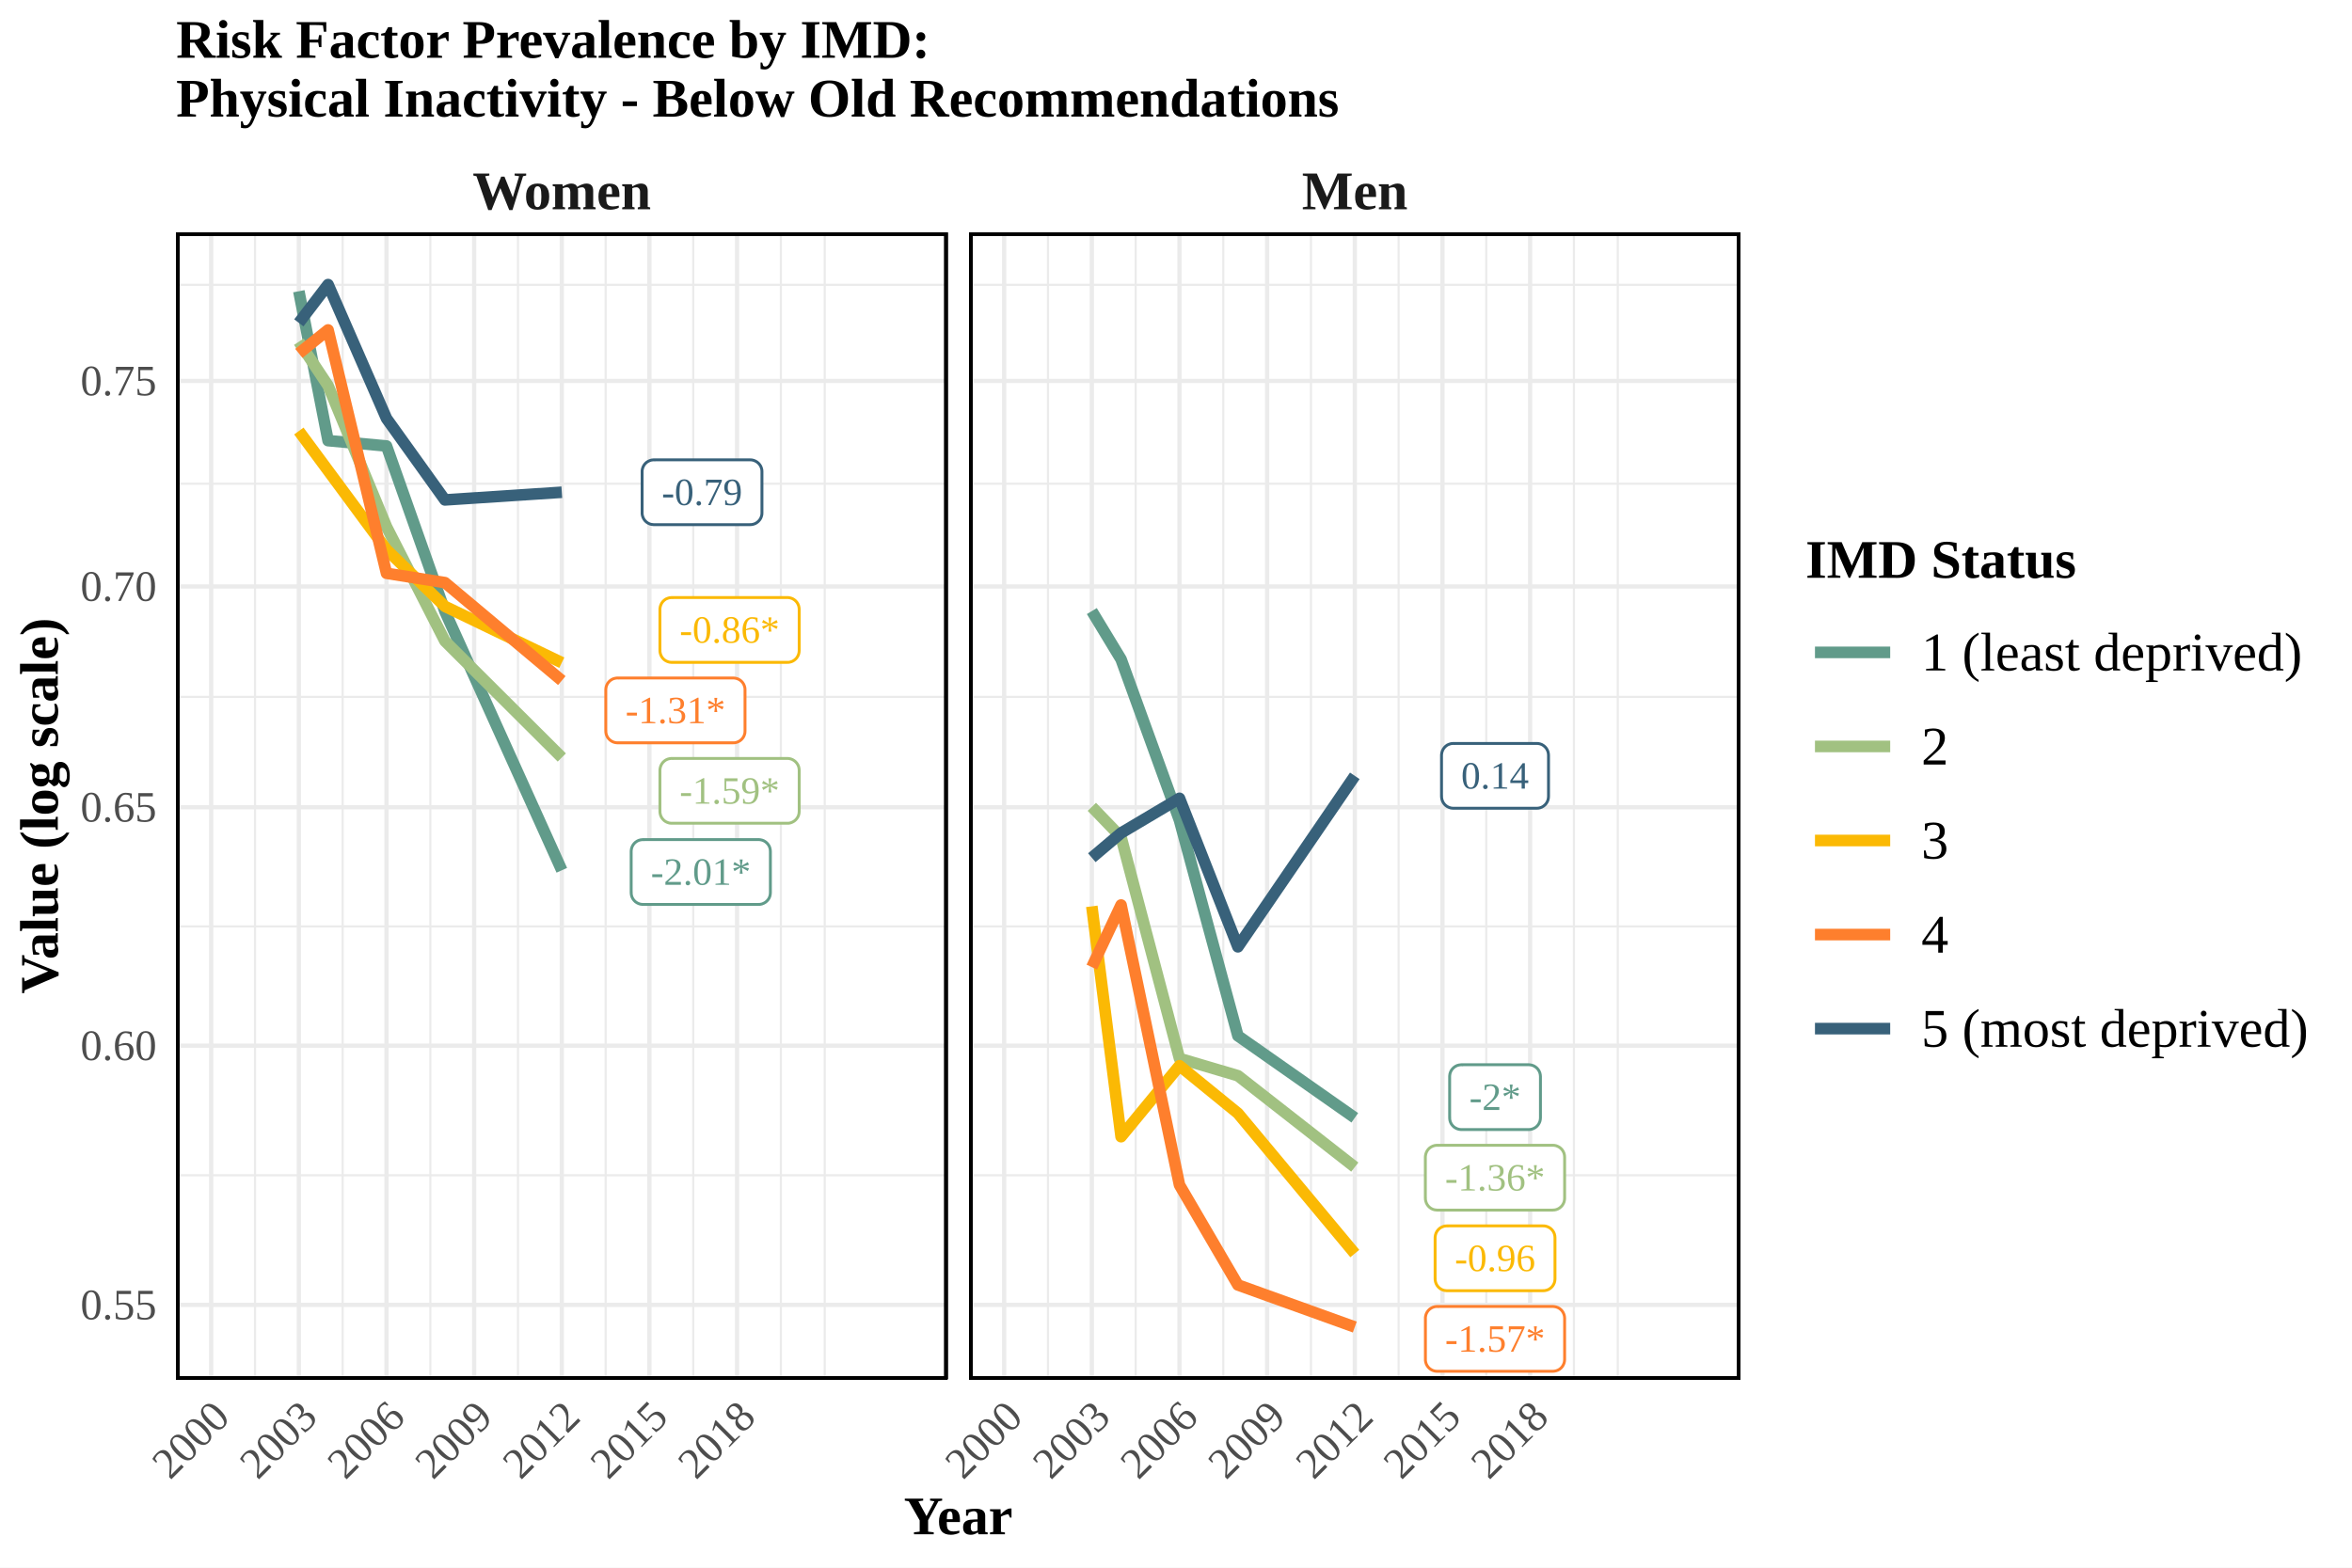
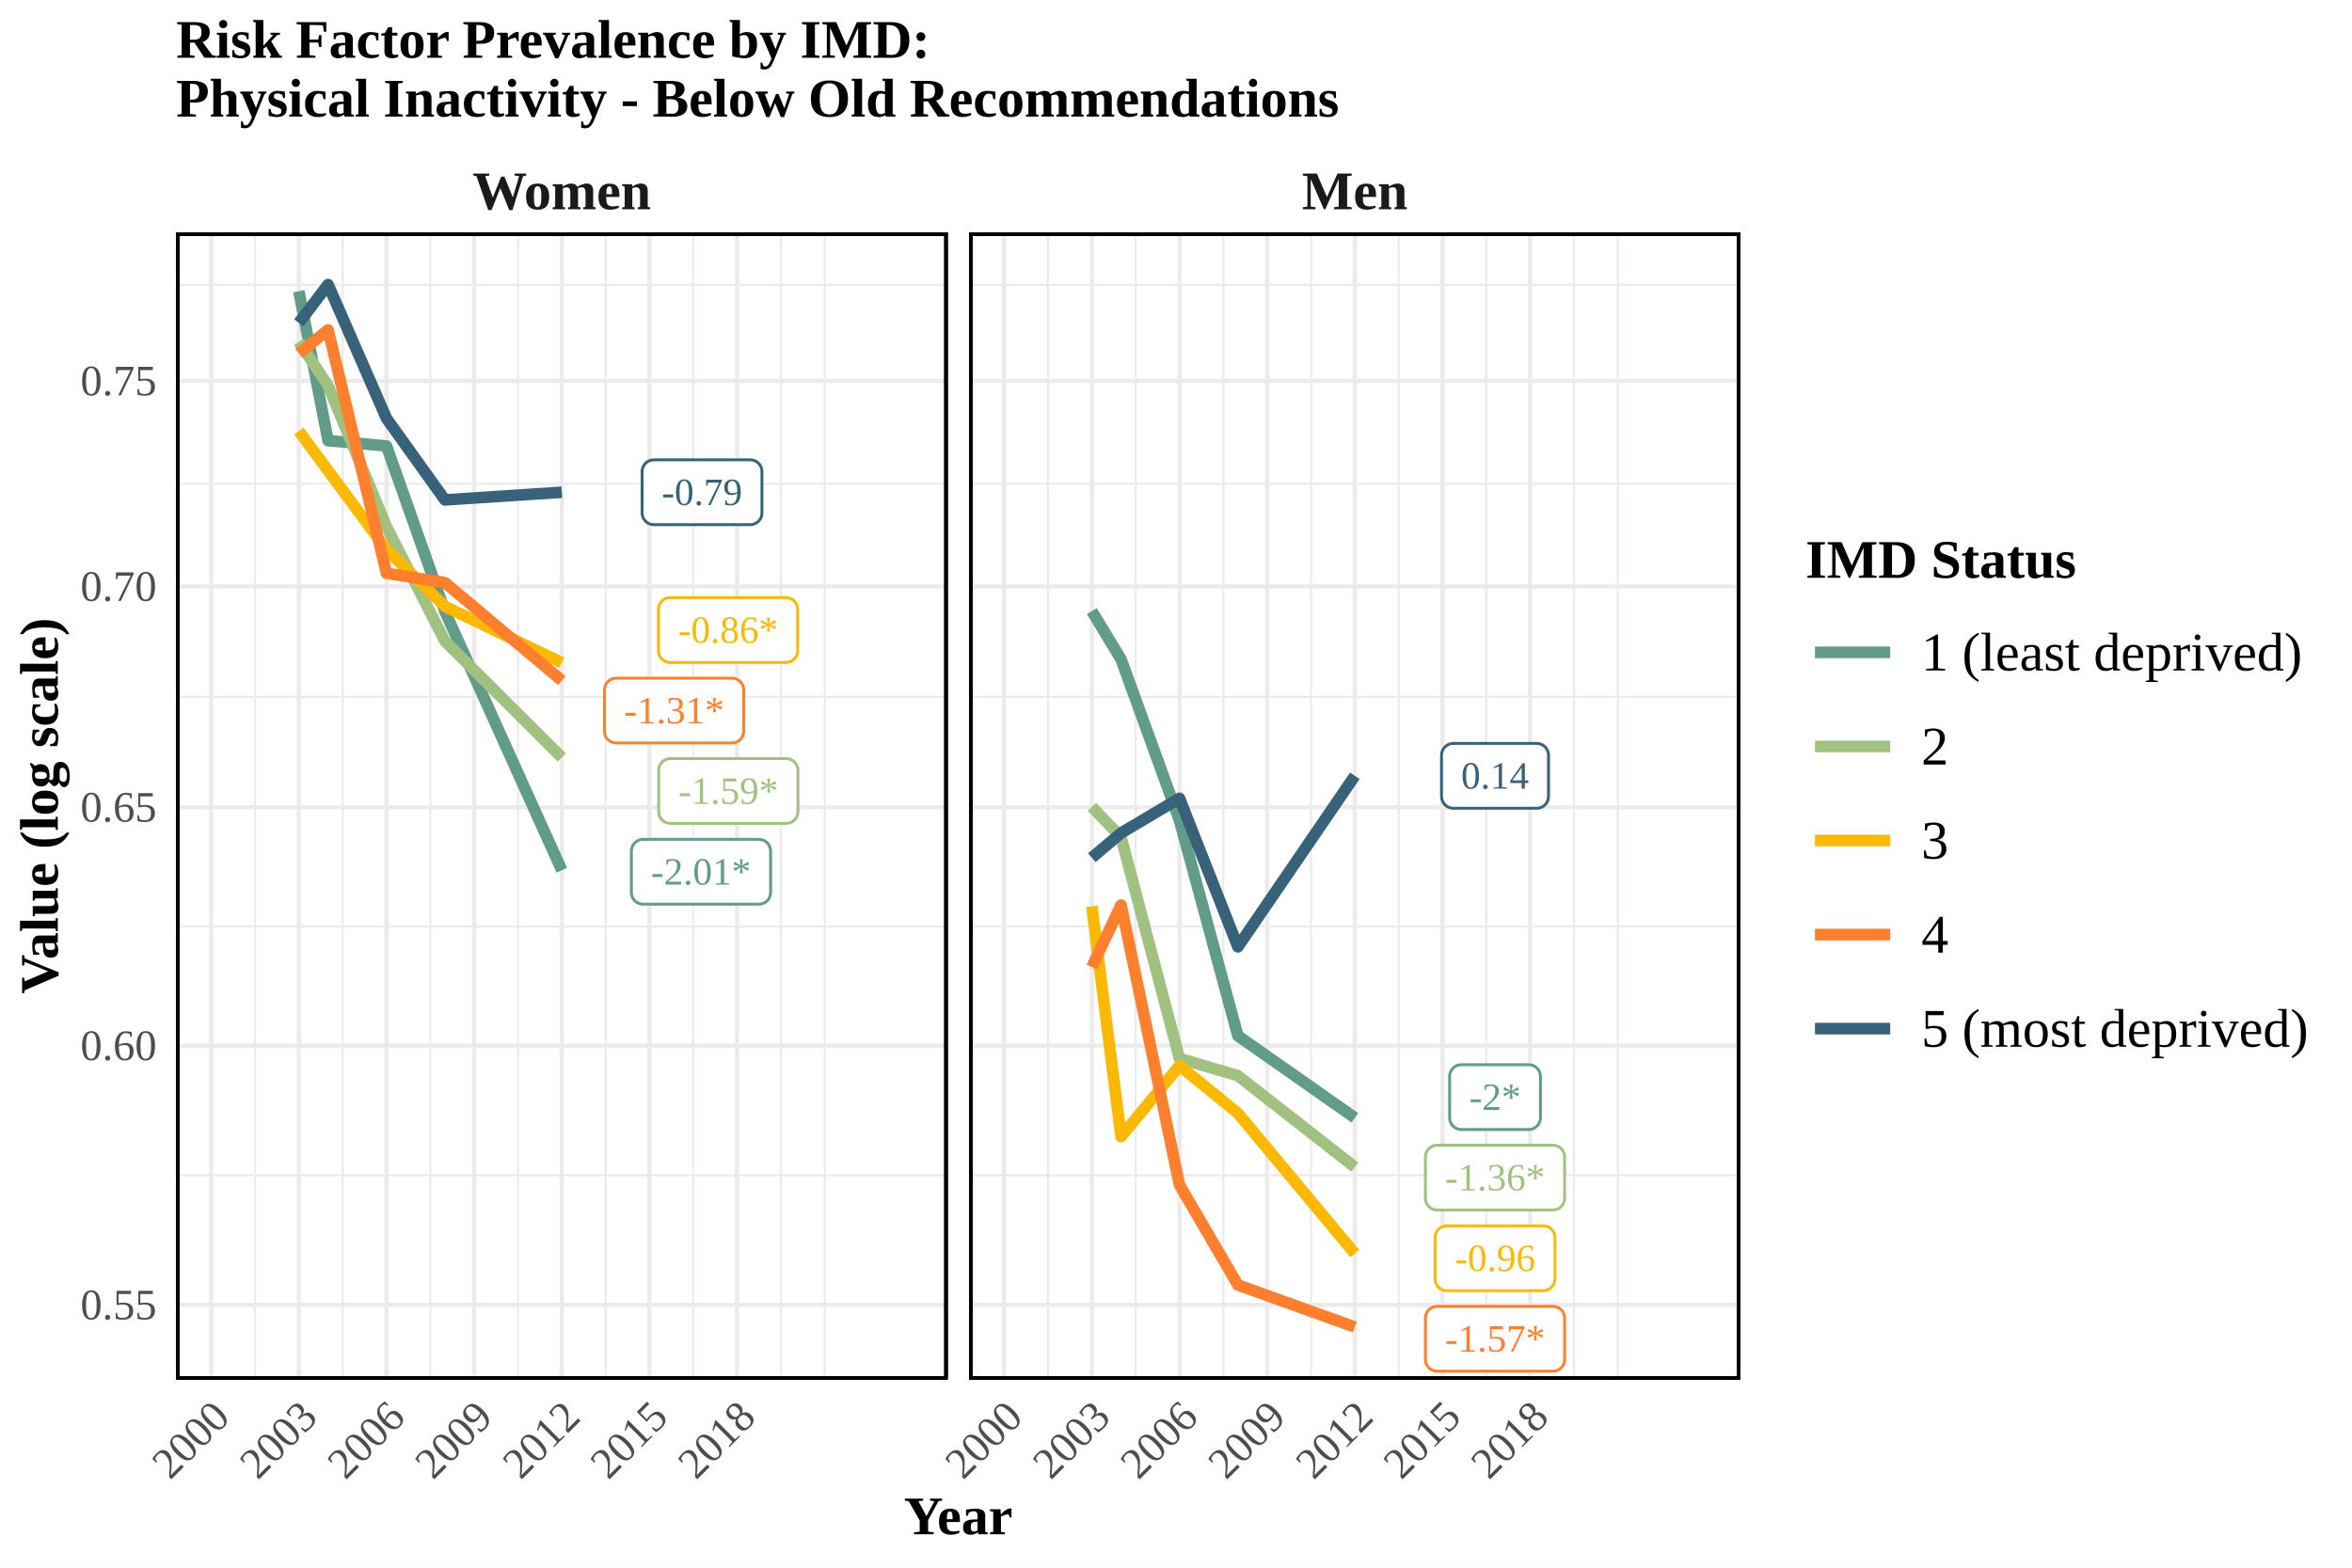
<svg xmlns="http://www.w3.org/2000/svg" class="svglite" width="432.00pt" height="288.00pt" viewBox="0 0 432.00 288.00">
  <defs>
    <style type="text/css">
    .svglite line, .svglite polyline, .svglite polygon, .svglite path, .svglite rect, .svglite circle {
      fill: none;
      stroke: #000000;
      stroke-linecap: round;
      stroke-linejoin: round;
      stroke-miterlimit: 10.00;
    }
    .svglite text {
      white-space: pre;
    }
  </style>
  </defs>
  <rect width="100%" height="100%" style="stroke: none; fill: #FFFFFF;" />
  <defs>
    <clipPath id="cpMC4wMHw0MzIuMDB8MC4wMHwyODguMDA=">
      <rect x="0.00" y="0.00" width="432.00" height="288.00" />
    </clipPath>
  </defs>
  <g clip-path="url(#cpMC4wMHw0MzIuMDB8MC4wMHwyODguMDA=)">
</g>
  <defs>
    <clipPath id="cpMzIuMzV8MTc0LjAyfDQyLjcwfDI1My4zNw==">
      <rect x="32.35" y="42.70" width="141.67" height="210.67" />
    </clipPath>
  </defs>
  <g clip-path="url(#cpMzIuMzV8MTc0LjAyfDQyLjcwfDI1My4zNw==)">
    <polyline points="32.35,215.91 174.02,215.91 " style="stroke-width: 0.39; stroke: #EBEBEB; stroke-linecap: butt;" />
    <polyline points="32.35,170.20 174.02,170.20 " style="stroke-width: 0.39; stroke: #EBEBEB; stroke-linecap: butt;" />
    <polyline points="32.35,128.02 174.02,128.02 " style="stroke-width: 0.39; stroke: #EBEBEB; stroke-linecap: butt;" />
    <polyline points="32.35,88.86 174.02,88.86 " style="stroke-width: 0.39; stroke: #EBEBEB; stroke-linecap: butt;" />
    <polyline points="32.35,52.32 174.02,52.32 " style="stroke-width: 0.39; stroke: #EBEBEB; stroke-linecap: butt;" />
    <polyline points="46.84,253.37 46.84,42.70 " style="stroke-width: 0.39; stroke: #EBEBEB; stroke-linecap: butt;" />
    <polyline points="62.94,253.37 62.94,42.70 " style="stroke-width: 0.39; stroke: #EBEBEB; stroke-linecap: butt;" />
    <polyline points="79.04,253.37 79.04,42.70 " style="stroke-width: 0.39; stroke: #EBEBEB; stroke-linecap: butt;" />
    <polyline points="95.14,253.37 95.14,42.70 " style="stroke-width: 0.39; stroke: #EBEBEB; stroke-linecap: butt;" />
    <polyline points="111.24,253.37 111.24,42.70 " style="stroke-width: 0.39; stroke: #EBEBEB; stroke-linecap: butt;" />
    <polyline points="127.33,253.37 127.33,42.70 " style="stroke-width: 0.39; stroke: #EBEBEB; stroke-linecap: butt;" />
    <polyline points="143.43,253.37 143.43,42.70 " style="stroke-width: 0.39; stroke: #EBEBEB; stroke-linecap: butt;" />
    <polyline points="151.48,253.37 151.48,42.70 " style="stroke-width: 0.39; stroke: #EBEBEB; stroke-linecap: butt;" />
    <polyline points="32.35,239.72 174.02,239.72 " style="stroke-width: 0.78; stroke: #EBEBEB; stroke-linecap: butt;" />
    <polyline points="32.35,192.10 174.02,192.10 " style="stroke-width: 0.78; stroke: #EBEBEB; stroke-linecap: butt;" />
    <polyline points="32.35,148.30 174.02,148.30 " style="stroke-width: 0.78; stroke: #EBEBEB; stroke-linecap: butt;" />
    <polyline points="32.35,107.74 174.02,107.74 " style="stroke-width: 0.78; stroke: #EBEBEB; stroke-linecap: butt;" />
    <polyline points="32.35,69.98 174.02,69.98 " style="stroke-width: 0.78; stroke: #EBEBEB; stroke-linecap: butt;" />
    <polyline points="38.79,253.37 38.79,42.70 " style="stroke-width: 0.78; stroke: #EBEBEB; stroke-linecap: butt;" />
    <polyline points="54.89,253.37 54.89,42.70 " style="stroke-width: 0.78; stroke: #EBEBEB; stroke-linecap: butt;" />
    <polyline points="70.99,253.37 70.99,42.70 " style="stroke-width: 0.78; stroke: #EBEBEB; stroke-linecap: butt;" />
    <polyline points="87.09,253.37 87.09,42.70 " style="stroke-width: 0.78; stroke: #EBEBEB; stroke-linecap: butt;" />
    <polyline points="103.19,253.37 103.19,42.70 " style="stroke-width: 0.78; stroke: #EBEBEB; stroke-linecap: butt;" />
    <polyline points="119.28,253.37 119.28,42.70 " style="stroke-width: 0.78; stroke: #EBEBEB; stroke-linecap: butt;" />
    <polyline points="135.38,253.37 135.38,42.70 " style="stroke-width: 0.78; stroke: #EBEBEB; stroke-linecap: butt;" />
    <polyline points="54.89,53.50 60.26,80.95 70.99,81.93 81.72,112.31 103.19,159.88 " style="stroke-width: 2.13; stroke: #619B8A; stroke-linecap: butt;" />
    <polyline points="54.89,62.77 60.26,70.85 70.99,96.77 81.72,117.77 103.19,139.16 " style="stroke-width: 2.13; stroke: #A1C181; stroke-linecap: butt;" />
    <polyline points="54.89,79.18 60.26,86.45 70.99,100.97 81.72,111.40 103.19,121.74 " style="stroke-width: 2.13; stroke: #FBB904; stroke-linecap: butt;" />
    <polyline points="54.89,64.92 60.26,60.61 70.99,105.32 81.72,107.03 103.19,125.03 " style="stroke-width: 2.13; stroke: #FE7F2D; stroke-linecap: butt;" />
    <polyline points="54.89,59.31 60.26,52.28 70.99,76.87 81.72,91.84 103.19,90.43 " style="stroke-width: 2.13; stroke: #38617A; stroke-linecap: butt;" />
-     <polygon points="118.09,166.15 139.34,166.15 139.26,166.15 139.60,166.14 139.94,166.07 140.27,165.94 140.57,165.77 140.84,165.55 141.07,165.29 141.26,165.00 141.39,164.68 141.47,164.34 141.50,163.99 141.50,163.99 141.50,156.40 141.50,156.40 141.47,156.06 141.39,155.72 141.26,155.40 141.07,155.11 140.84,154.85 140.57,154.63 140.27,154.45 139.94,154.33 139.60,154.26 139.34,154.24 118.09,154.24 118.35,154.26 118.00,154.25 117.66,154.29 117.32,154.38 117.01,154.53 116.72,154.73 116.47,154.97 116.26,155.25 116.10,155.56 115.99,155.89 115.94,156.23 115.93,156.40 115.93,163.99 115.94,163.82 115.94,164.17 115.99,164.51 116.10,164.84 116.26,165.15 116.47,165.42 116.72,165.67 117.01,165.86 117.32,166.01 117.66,166.11 118.00,166.15 " style="stroke-width: 0.53; stroke: #619B8A; fill: #FFFFFF;" />
-     <text x="128.72" y="162.55" text-anchor="middle" style="font-size: 7.11px;fill: #619B8A; font-family: &quot;Times New Roman&quot;;" textLength="18.37px" lengthAdjust="spacingAndGlyphs">-2.01*</text>
-     <polygon points="123.37,151.24 144.63,151.24 144.54,151.24 144.89,151.23 145.23,151.16 145.55,151.03 145.85,150.86 146.12,150.64 146.35,150.38 146.54,150.09 146.68,149.77 146.76,149.43 146.79,149.08 146.79,149.08 146.79,141.49 146.79,141.49 146.76,141.15 146.68,140.81 146.54,140.49 146.35,140.20 146.12,139.94 145.85,139.72 145.55,139.54 145.23,139.42 144.89,139.35 144.63,139.33 123.37,139.33 123.63,139.35 123.29,139.33 122.94,139.38 122.61,139.47 122.29,139.62 122.01,139.82 121.76,140.06 121.55,140.34 121.39,140.65 121.28,140.98 121.22,141.32 121.21,141.49 121.21,149.08 121.22,148.91 121.22,149.26 121.28,149.60 121.39,149.93 121.55,150.24 121.76,150.51 122.01,150.76 122.29,150.95 122.61,151.10 122.94,151.20 123.29,151.24 " style="stroke-width: 0.53; stroke: #A1C181; fill: #FFFFFF;" />
-     <text x="134.00" y="147.64" text-anchor="middle" style="font-size: 7.11px;fill: #A1C181; font-family: &quot;Times New Roman&quot;;" textLength="18.37px" lengthAdjust="spacingAndGlyphs">-1.59*</text>
-     <polygon points="123.37,121.68 144.63,121.68 144.54,121.68 144.89,121.67 145.23,121.60 145.56,121.48 145.86,121.30 146.13,121.08 146.36,120.82 146.54,120.53 146.68,120.21 146.76,119.87 146.79,119.52 146.79,119.52 146.79,111.93 146.79,111.93 146.76,111.59 146.68,111.25 146.54,110.93 146.36,110.64 146.13,110.38 145.86,110.16 145.56,109.98 145.23,109.86 144.89,109.79 144.63,109.77 123.37,109.77 123.64,109.79 123.29,109.78 122.94,109.82 122.61,109.92 122.29,110.06 122.01,110.26 121.76,110.50 121.55,110.78 121.39,111.09 121.28,111.42 121.22,111.76 121.21,111.93 121.21,119.52 121.22,119.35 121.22,119.70 121.28,120.04 121.39,120.37 121.55,120.68 121.76,120.96 122.01,121.20 122.29,121.39 122.61,121.54 122.94,121.64 123.29,121.68 " style="stroke-width: 0.53; stroke: #FBB904; fill: #FFFFFF;" />
-     <text x="134.00" y="118.08" text-anchor="middle" style="font-size: 7.11px;fill: #FBB904; font-family: &quot;Times New Roman&quot;;" textLength="18.37px" lengthAdjust="spacingAndGlyphs">-0.86*</text>
-     <polygon points="113.43,136.46 134.68,136.46 134.60,136.46 134.94,136.45 135.28,136.38 135.61,136.25 135.91,136.08 136.18,135.86 136.41,135.60 136.60,135.31 136.73,134.99 136.82,134.65 136.84,134.30 136.84,134.30 136.84,126.71 136.84,126.71 136.82,126.37 136.73,126.03 136.60,125.71 136.41,125.41 136.18,125.15 135.91,124.93 135.61,124.76 135.28,124.64 134.94,124.57 134.68,124.55 113.43,124.55 113.69,124.57 113.34,124.55 113.00,124.60 112.66,124.69 112.35,124.84 112.06,125.04 111.81,125.28 111.60,125.56 111.44,125.87 111.33,126.20 111.28,126.54 111.27,126.71 111.27,134.30 111.28,134.13 111.28,134.48 111.33,134.82 111.44,135.15 111.60,135.46 111.81,135.73 112.06,135.97 112.35,136.17 112.66,136.32 113.00,136.42 113.34,136.46 " style="stroke-width: 0.53; stroke: #FE7F2D; fill: #FFFFFF;" />
-     <text x="124.06" y="132.86" text-anchor="middle" style="font-size: 7.11px;fill: #FE7F2D; font-family: &quot;Times New Roman&quot;;" textLength="18.37px" lengthAdjust="spacingAndGlyphs">-1.31*</text>
-     <polygon points="120.10,96.39 137.79,96.39 137.71,96.38 138.05,96.37 138.39,96.30 138.72,96.18 139.02,96.00 139.29,95.78 139.52,95.52 139.71,95.23 139.84,94.91 139.93,94.57 139.95,94.23 139.95,94.23 139.95,86.64 139.95,86.64 139.93,86.29 139.84,85.95 139.71,85.63 139.52,85.34 139.29,85.08 139.02,84.86 138.72,84.69 138.39,84.56 138.05,84.49 137.79,84.48 120.10,84.48 120.36,84.49 120.01,84.48 119.66,84.52 119.33,84.62 119.02,84.77 118.73,84.96 118.48,85.20 118.27,85.48 118.11,85.79 118.00,86.12 117.94,86.46 117.94,86.64 117.94,94.23 117.94,94.05 117.94,94.40 118.00,94.74 118.11,95.07 118.27,95.38 118.48,95.66 118.73,95.90 119.02,96.10 119.33,96.25 119.66,96.34 120.01,96.38 " style="stroke-width: 0.53; stroke: #38617A; fill: #FFFFFF;" />
+     <polygon points="118.13,166.11 139.38,166.11 139.29,166.11 139.64,166.09 139.98,166.03 140.31,165.90 140.61,165.73 140.88,165.51 141.11,165.25 141.29,164.95 141.43,164.63 141.51,164.30 141.54,163.95 141.54,163.95 141.54,156.36 141.54,156.36 141.51,156.02 141.43,155.68 141.29,155.36 141.11,155.06 140.88,154.80 140.61,154.58 140.31,154.41 139.98,154.29 139.64,154.22 139.38,154.20 118.13,154.20 118.39,154.22 118.04,154.20 117.69,154.25 117.36,154.34 117.05,154.49 116.76,154.69 116.51,154.93 116.30,155.21 116.14,155.51 116.03,155.84 115.97,156.19 115.97,156.36 115.97,163.95 115.97,163.78 115.97,164.12 116.03,164.47 116.14,164.80 116.30,165.10 116.51,165.38 116.76,165.62 117.05,165.82 117.36,165.97 117.69,166.07 118.04,166.11 " style="stroke-width: 0.53; stroke: #619B8A; fill: #FFFFFF;" />
+     <text x="128.75" y="162.51" text-anchor="middle" style="font-size: 7.11px;fill: #619B8A; font-family: &quot;Times New Roman&quot;;" textLength="18.37px" lengthAdjust="spacingAndGlyphs">-2.01*</text>
+     <polygon points="123.14,151.27 144.40,151.27 144.31,151.27 144.66,151.25 145.00,151.19 145.32,151.06 145.62,150.89 145.89,150.67 146.12,150.41 146.31,150.11 146.44,149.79 146.53,149.46 146.56,149.11 146.56,149.11 146.56,141.52 146.56,141.52 146.53,141.18 146.44,140.84 146.31,140.52 146.12,140.22 145.89,139.96 145.62,139.74 145.32,139.57 145.00,139.45 144.66,139.38 144.40,139.36 123.14,139.36 123.40,139.38 123.05,139.36 122.71,139.41 122.38,139.50 122.06,139.65 121.78,139.85 121.52,140.09 121.32,140.37 121.15,140.67 121.04,141.00 120.99,141.35 120.98,141.52 120.98,149.11 120.99,148.94 120.99,149.28 121.04,149.63 121.15,149.96 121.32,150.26 121.52,150.54 121.78,150.78 122.06,150.98 122.38,151.13 122.71,151.23 123.05,151.27 " style="stroke-width: 0.53; stroke: #A1C181; fill: #FFFFFF;" />
+     <text x="133.77" y="147.67" text-anchor="middle" style="font-size: 7.11px;fill: #A1C181; font-family: &quot;Times New Roman&quot;;" textLength="18.37px" lengthAdjust="spacingAndGlyphs">-1.59*</text>
+     <polygon points="123.10,121.70 144.35,121.70 144.27,121.70 144.61,121.68 144.95,121.62 145.28,121.49 145.58,121.32 145.85,121.10 146.08,120.84 146.27,120.54 146.40,120.22 146.49,119.89 146.51,119.54 146.51,119.54 146.51,111.95 146.51,111.95 146.49,111.61 146.40,111.27 146.27,110.95 146.08,110.65 145.85,110.39 145.58,110.17 145.28,110.00 144.95,109.88 144.61,109.81 144.35,109.79 123.10,109.79 123.36,109.81 123.01,109.79 122.67,109.84 122.33,109.93 122.02,110.08 121.73,110.28 121.48,110.52 121.27,110.80 121.11,111.11 121.00,111.43 120.95,111.78 120.94,111.95 120.94,119.54 120.95,119.37 120.95,119.71 121.00,120.06 121.11,120.39 121.27,120.70 121.48,120.97 121.73,121.21 122.02,121.41 122.33,121.56 122.67,121.66 123.01,121.70 " style="stroke-width: 0.53; stroke: #FBB904; fill: #FFFFFF;" />
+     <text x="133.73" y="118.10" text-anchor="middle" style="font-size: 7.11px;fill: #FBB904; font-family: &quot;Times New Roman&quot;;" textLength="18.37px" lengthAdjust="spacingAndGlyphs">-0.86*</text>
+     <polygon points="113.19,136.49 134.44,136.49 134.36,136.49 134.70,136.48 135.04,136.41 135.37,136.29 135.67,136.11 135.94,135.89 136.17,135.63 136.36,135.34 136.49,135.02 136.58,134.68 136.60,134.33 136.60,134.33 136.60,126.75 136.60,126.75 136.58,126.40 136.49,126.06 136.36,125.74 136.17,125.45 135.94,125.19 135.67,124.97 135.37,124.79 135.04,124.67 134.70,124.60 134.44,124.59 113.19,124.59 113.45,124.60 113.10,124.59 112.76,124.63 112.42,124.73 112.11,124.87 111.82,125.07 111.57,125.31 111.36,125.59 111.20,125.90 111.09,126.23 111.04,126.57 111.03,126.75 111.03,134.33 111.04,134.16 111.04,134.51 111.09,134.85 111.20,135.18 111.36,135.49 111.57,135.77 111.82,136.01 112.11,136.20 112.42,136.35 112.76,136.45 113.10,136.49 " style="stroke-width: 0.53; stroke: #FE7F2D; fill: #FFFFFF;" />
+     <text x="123.82" y="132.89" text-anchor="middle" style="font-size: 7.11px;fill: #FE7F2D; font-family: &quot;Times New Roman&quot;;" textLength="18.37px" lengthAdjust="spacingAndGlyphs">-1.31*</text>
+     <polygon points="120.10,96.39 137.79,96.39 137.71,96.38 138.05,96.37 138.39,96.30 138.72,96.18 139.02,96.00 139.29,95.78 139.52,95.52 139.71,95.23 139.84,94.91 139.92,94.57 139.95,94.23 139.95,94.23 139.95,86.64 139.95,86.64 139.92,86.29 139.84,85.95 139.71,85.63 139.52,85.34 139.29,85.08 139.02,84.86 138.72,84.69 138.39,84.56 138.05,84.49 137.79,84.48 120.10,84.48 120.36,84.49 120.01,84.48 119.66,84.52 119.33,84.62 119.02,84.77 118.73,84.96 118.48,85.20 118.27,85.48 118.11,85.79 118.00,86.12 117.94,86.46 117.94,86.64 117.94,94.23 117.94,94.05 117.94,94.40 118.00,94.74 118.11,95.07 118.27,95.38 118.48,95.66 118.73,95.90 119.02,96.10 119.33,96.25 119.66,96.34 120.01,96.38 " style="stroke-width: 0.53; stroke: #38617A; fill: #FFFFFF;" />
    <text x="128.94" y="92.79" text-anchor="middle" style="font-size: 7.11px;fill: #38617A; font-family: &quot;Times New Roman&quot;;" textLength="14.82px" lengthAdjust="spacingAndGlyphs">-0.79</text>
    <rect x="32.35" y="42.70" width="141.67" height="210.67" style="stroke-width: 1.07; stroke-linecap: butt; stroke-linejoin: miter;" />
    <rect x="32.35" y="42.70" width="141.67" height="210.67" style="stroke-width: 1.07; stroke-linecap: butt; stroke-linejoin: miter;" />
    <rect x="32.35" y="42.70" width="141.67" height="210.67" style="stroke-width: 1.07; stroke-linecap: butt; stroke-linejoin: miter;" />
    <rect x="32.35" y="42.70" width="141.67" height="210.67" style="stroke-width: 1.07; stroke-linecap: butt; stroke-linejoin: miter;" />
    <rect x="32.35" y="42.70" width="141.67" height="210.67" style="stroke-width: 1.07; stroke-linecap: butt; stroke-linejoin: miter;" />
    <rect x="32.35" y="42.70" width="141.67" height="210.67" style="stroke-width: 1.07; stroke-linecap: butt; stroke-linejoin: miter;" />
    <rect x="32.35" y="42.70" width="141.67" height="210.67" style="stroke-width: 1.07; stroke-linecap: butt; stroke-linejoin: miter;" />
    <rect x="32.35" y="42.70" width="141.67" height="210.67" style="stroke-width: 1.07; stroke-linecap: butt; stroke-linejoin: miter;" />
    <rect x="32.35" y="42.70" width="141.67" height="210.67" style="stroke-width: 1.07; stroke-linecap: butt; stroke-linejoin: miter;" />
    <rect x="32.35" y="42.70" width="141.67" height="210.67" style="stroke-width: 1.07; stroke-linecap: butt; stroke-linejoin: miter;" />
    <rect x="32.35" y="42.70" width="141.67" height="210.67" style="stroke-width: 1.07; stroke-linecap: butt; stroke-linejoin: miter;" />
    <rect x="32.35" y="42.70" width="141.67" height="210.67" style="stroke-width: 1.07; stroke-linecap: butt; stroke-linejoin: miter;" />
    <rect x="32.35" y="42.70" width="141.67" height="210.67" style="stroke-width: 1.07; stroke-linecap: butt; stroke-linejoin: miter;" />
    <rect x="32.35" y="42.70" width="141.67" height="210.67" style="stroke-width: 1.07; stroke-linecap: butt; stroke-linejoin: miter;" />
    <rect x="32.35" y="42.70" width="141.67" height="210.67" style="stroke-width: 1.07; stroke-linecap: butt; stroke-linejoin: miter;" />
    <rect x="32.35" y="42.70" width="141.67" height="210.67" style="stroke-width: 1.07; stroke-linecap: butt; stroke-linejoin: miter;" />
    <rect x="32.35" y="42.70" width="141.67" height="210.67" style="stroke-width: 1.07; stroke-linecap: butt; stroke-linejoin: miter;" />
    <rect x="32.35" y="42.70" width="141.67" height="210.67" style="stroke-width: 1.07; stroke-linecap: butt; stroke-linejoin: miter;" />
    <rect x="32.35" y="42.70" width="141.67" height="210.67" style="stroke-width: 1.07; stroke-linecap: butt; stroke-linejoin: miter;" />
    <rect x="32.35" y="42.70" width="141.67" height="210.67" style="stroke-width: 1.07; stroke-linecap: butt; stroke-linejoin: miter;" />
    <rect x="32.35" y="42.70" width="141.67" height="210.67" style="stroke-width: 1.07; stroke-linecap: butt; stroke-linejoin: miter;" />
    <rect x="32.35" y="42.70" width="141.67" height="210.67" style="stroke-width: 1.07; stroke-linecap: butt; stroke-linejoin: miter;" />
    <rect x="32.35" y="42.70" width="141.67" height="210.67" style="stroke-width: 1.07; stroke-linecap: butt; stroke-linejoin: miter;" />
    <rect x="32.35" y="42.70" width="141.67" height="210.67" style="stroke-width: 1.07; stroke-linecap: butt; stroke-linejoin: miter;" />
    <rect x="32.35" y="42.70" width="141.67" height="210.67" style="stroke-width: 1.07; stroke-linecap: butt; stroke-linejoin: miter;" />
  </g>
  <g clip-path="url(#cpMC4wMHw0MzIuMDB8MC4wMHwyODguMDA=)">
</g>
  <defs>
    <clipPath id="cpMTc4LjAxfDMxOS42N3w0Mi43MHwyNTMuMzc=">
      <rect x="178.01" y="42.70" width="141.67" height="210.67" />
    </clipPath>
  </defs>
  <g clip-path="url(#cpMTc4LjAxfDMxOS42N3w0Mi43MHwyNTMuMzc=)">
    <polyline points="178.01,215.91 319.67,215.91 " style="stroke-width: 0.39; stroke: #EBEBEB; stroke-linecap: butt;" />
    <polyline points="178.01,170.20 319.67,170.20 " style="stroke-width: 0.39; stroke: #EBEBEB; stroke-linecap: butt;" />
    <polyline points="178.01,128.02 319.67,128.02 " style="stroke-width: 0.39; stroke: #EBEBEB; stroke-linecap: butt;" />
    <polyline points="178.01,88.86 319.67,88.86 " style="stroke-width: 0.39; stroke: #EBEBEB; stroke-linecap: butt;" />
    <polyline points="178.01,52.32 319.67,52.32 " style="stroke-width: 0.39; stroke: #EBEBEB; stroke-linecap: butt;" />
    <polyline points="192.49,253.37 192.49,42.70 " style="stroke-width: 0.39; stroke: #EBEBEB; stroke-linecap: butt;" />
    <polyline points="208.59,253.37 208.59,42.70 " style="stroke-width: 0.39; stroke: #EBEBEB; stroke-linecap: butt;" />
    <polyline points="224.69,253.37 224.69,42.70 " style="stroke-width: 0.39; stroke: #EBEBEB; stroke-linecap: butt;" />
    <polyline points="240.79,253.37 240.79,42.70 " style="stroke-width: 0.39; stroke: #EBEBEB; stroke-linecap: butt;" />
    <polyline points="256.89,253.37 256.89,42.70 " style="stroke-width: 0.39; stroke: #EBEBEB; stroke-linecap: butt;" />
    <polyline points="272.99,253.37 272.99,42.70 " style="stroke-width: 0.39; stroke: #EBEBEB; stroke-linecap: butt;" />
    <polyline points="289.09,253.37 289.09,42.70 " style="stroke-width: 0.39; stroke: #EBEBEB; stroke-linecap: butt;" />
    <polyline points="297.14,253.37 297.14,42.70 " style="stroke-width: 0.39; stroke: #EBEBEB; stroke-linecap: butt;" />
    <polyline points="178.01,239.72 319.67,239.72 " style="stroke-width: 0.78; stroke: #EBEBEB; stroke-linecap: butt;" />
    <polyline points="178.01,192.10 319.67,192.10 " style="stroke-width: 0.78; stroke: #EBEBEB; stroke-linecap: butt;" />
    <polyline points="178.01,148.30 319.67,148.30 " style="stroke-width: 0.78; stroke: #EBEBEB; stroke-linecap: butt;" />
    <polyline points="178.01,107.74 319.67,107.74 " style="stroke-width: 0.78; stroke: #EBEBEB; stroke-linecap: butt;" />
    <polyline points="178.01,69.98 319.67,69.98 " style="stroke-width: 0.78; stroke: #EBEBEB; stroke-linecap: butt;" />
    <polyline points="184.44,253.37 184.44,42.70 " style="stroke-width: 0.78; stroke: #EBEBEB; stroke-linecap: butt;" />
    <polyline points="200.54,253.37 200.54,42.70 " style="stroke-width: 0.78; stroke: #EBEBEB; stroke-linecap: butt;" />
    <polyline points="216.64,253.37 216.64,42.70 " style="stroke-width: 0.78; stroke: #EBEBEB; stroke-linecap: butt;" />
    <polyline points="232.74,253.37 232.74,42.70 " style="stroke-width: 0.78; stroke: #EBEBEB; stroke-linecap: butt;" />
    <polyline points="248.84,253.37 248.84,42.70 " style="stroke-width: 0.78; stroke: #EBEBEB; stroke-linecap: butt;" />
    <polyline points="264.94,253.37 264.94,42.70 " style="stroke-width: 0.78; stroke: #EBEBEB; stroke-linecap: butt;" />
    <polyline points="281.04,253.37 281.04,42.70 " style="stroke-width: 0.78; stroke: #EBEBEB; stroke-linecap: butt;" />
    <polyline points="200.54,112.26 205.91,121.12 216.64,150.70 227.37,190.29 248.84,205.35 " style="stroke-width: 2.13; stroke: #619B8A; stroke-linecap: butt;" />
    <polyline points="200.54,148.22 205.91,153.79 216.64,194.45 227.37,197.62 248.84,214.41 " style="stroke-width: 2.13; stroke: #A1C181; stroke-linecap: butt;" />
    <polyline points="200.54,166.50 205.91,208.82 216.64,195.78 227.37,204.52 248.84,230.29 " style="stroke-width: 2.13; stroke: #FBB904; stroke-linecap: butt;" />
    <polyline points="200.54,177.67 205.91,166.26 216.64,217.69 227.37,236.06 248.84,243.79 " style="stroke-width: 2.13; stroke: #FE7F2D; stroke-linecap: butt;" />
    <polyline points="200.54,157.57 205.91,153.03 216.64,146.66 227.37,173.94 248.84,142.53 " style="stroke-width: 2.13; stroke: #38617A; stroke-linecap: butt;" />
-     <polygon points="268.42,207.51 280.78,207.51 280.69,207.51 281.04,207.50 281.38,207.43 281.71,207.30 282.01,207.13 282.28,206.91 282.51,206.65 282.69,206.36 282.83,206.04 282.91,205.70 282.94,205.35 282.94,205.35 282.94,197.76 282.94,197.76 282.91,197.42 282.83,197.08 282.69,196.76 282.51,196.47 282.28,196.21 282.01,195.99 281.71,195.81 281.38,195.69 281.04,195.62 280.78,195.60 268.42,195.60 268.68,195.62 268.33,195.61 267.99,195.65 267.65,195.74 267.34,195.89 267.05,196.09 266.80,196.33 266.59,196.61 266.43,196.92 266.32,197.25 266.27,197.59 266.26,197.76 266.26,205.35 266.27,205.18 266.27,205.53 266.32,205.87 266.43,206.20 266.59,206.51 266.80,206.78 267.05,207.03 267.34,207.22 267.65,207.37 267.99,207.47 268.33,207.51 " style="stroke-width: 0.53; stroke: #619B8A; fill: #FFFFFF;" />
+     <polygon points="268.42,207.51 280.78,207.51 280.69,207.50 281.04,207.49 281.38,207.42 281.70,207.30 282.01,207.12 282.28,206.90 282.51,206.64 282.69,206.35 282.83,206.03 282.91,205.69 282.94,205.35 282.94,205.35 282.94,197.76 282.94,197.76 282.91,197.41 282.83,197.07 282.69,196.75 282.51,196.46 282.28,196.20 282.01,195.98 281.70,195.81 281.38,195.68 281.04,195.61 280.78,195.60 268.42,195.60 268.68,195.61 268.33,195.60 267.98,195.64 267.65,195.74 267.34,195.89 267.05,196.08 266.80,196.32 266.59,196.60 266.43,196.91 266.32,197.24 266.26,197.58 266.26,197.76 266.26,205.35 266.26,205.17 266.26,205.52 266.32,205.86 266.43,206.19 266.59,206.50 266.80,206.78 267.05,207.02 267.34,207.22 267.65,207.37 267.98,207.46 268.33,207.50 " style="stroke-width: 0.53; stroke: #619B8A; fill: #FFFFFF;" />
    <text x="274.60" y="203.91" text-anchor="middle" style="font-size: 7.11px;fill: #619B8A; font-family: &quot;Times New Roman&quot;;" textLength="9.48px" lengthAdjust="spacingAndGlyphs">-2*</text>
-     <polygon points="263.96,222.31 285.22,222.31 285.13,222.30 285.48,222.29 285.82,222.22 286.14,222.10 286.45,221.92 286.72,221.70 286.95,221.44 287.13,221.15 287.27,220.83 287.35,220.49 287.38,220.15 287.38,220.15 287.38,212.56 287.38,212.56 287.35,212.21 287.27,211.87 287.13,211.55 286.95,211.26 286.72,211.00 286.45,210.78 286.14,210.61 285.82,210.48 285.48,210.41 285.22,210.40 263.96,210.40 264.22,210.41 263.88,210.40 263.53,210.44 263.20,210.54 262.88,210.69 262.60,210.88 262.35,211.12 262.14,211.40 261.98,211.71 261.87,212.04 261.81,212.38 261.80,212.56 261.80,220.15 261.81,219.97 261.81,220.32 261.87,220.66 261.98,220.99 262.14,221.30 262.35,221.58 262.60,221.82 262.88,222.02 263.20,222.17 263.53,222.26 263.88,222.30 " style="stroke-width: 0.53; stroke: #A1C181; fill: #FFFFFF;" />
-     <text x="274.59" y="218.71" text-anchor="middle" style="font-size: 7.11px;fill: #A1C181; font-family: &quot;Times New Roman&quot;;" textLength="18.37px" lengthAdjust="spacingAndGlyphs">-1.36*</text>
-     <polygon points="265.75,237.12 283.45,237.12 283.37,237.11 283.71,237.10 284.05,237.03 284.38,236.91 284.68,236.73 284.95,236.51 285.18,236.25 285.36,235.96 285.50,235.64 285.58,235.30 285.61,234.96 285.61,234.96 285.61,227.37 285.61,227.37 285.58,227.02 285.50,226.68 285.36,226.36 285.18,226.07 284.95,225.81 284.68,225.59 284.38,225.42 284.05,225.29 283.71,225.22 283.45,225.21 265.75,225.21 266.01,225.22 265.67,225.21 265.32,225.25 264.99,225.35 264.67,225.50 264.39,225.69 264.14,225.94 263.93,226.21 263.77,226.52 263.66,226.85 263.60,227.19 263.59,227.37 263.59,234.96 263.60,234.78 263.60,235.13 263.66,235.47 263.77,235.80 263.93,236.11 264.14,236.39 264.39,236.63 264.67,236.83 264.99,236.98 265.32,237.07 265.67,237.11 " style="stroke-width: 0.53; stroke: #FBB904; fill: #FFFFFF;" />
-     <text x="274.60" y="233.52" text-anchor="middle" style="font-size: 7.11px;fill: #FBB904; font-family: &quot;Times New Roman&quot;;" textLength="14.82px" lengthAdjust="spacingAndGlyphs">-0.96</text>
-     <polygon points="263.97,251.92 285.22,251.92 285.14,251.92 285.48,251.90 285.82,251.83 286.15,251.71 286.45,251.54 286.72,251.32 286.95,251.06 287.13,250.76 287.27,250.44 287.35,250.11 287.38,249.76 287.38,249.76 287.38,242.17 287.38,242.17 287.35,241.82 287.27,241.49 287.13,241.17 286.95,240.87 286.72,240.61 286.45,240.39 286.15,240.22 285.82,240.10 285.48,240.03 285.22,240.01 263.97,240.01 264.23,240.03 263.88,240.01 263.54,240.05 263.20,240.15 262.89,240.30 262.60,240.50 262.35,240.74 262.14,241.02 261.98,241.32 261.87,241.65 261.81,242.00 261.81,242.17 261.81,249.76 261.81,249.58 261.81,249.93 261.87,250.28 261.98,250.61 262.14,250.91 262.35,251.19 262.60,251.43 262.89,251.63 263.20,251.78 263.54,251.88 263.88,251.92 " style="stroke-width: 0.53; stroke: #FE7F2D; fill: #FFFFFF;" />
-     <text x="274.60" y="248.32" text-anchor="middle" style="font-size: 7.11px;fill: #FE7F2D; font-family: &quot;Times New Roman&quot;;" textLength="18.37px" lengthAdjust="spacingAndGlyphs">-1.57*</text>
-     <polygon points="266.93,148.48 282.26,148.48 282.17,148.48 282.52,148.47 282.86,148.40 283.19,148.28 283.49,148.10 283.76,147.88 283.99,147.62 284.17,147.33 284.31,147.01 284.39,146.67 284.42,146.32 284.42,146.32 284.42,138.74 284.42,138.74 284.39,138.39 284.31,138.05 284.17,137.73 283.99,137.44 283.76,137.18 283.49,136.96 283.19,136.78 282.86,136.66 282.52,136.59 282.26,136.58 266.93,136.58 267.19,136.59 266.85,136.58 266.50,136.62 266.17,136.72 265.85,136.86 265.57,137.06 265.32,137.30 265.11,137.58 264.95,137.89 264.84,138.22 264.78,138.56 264.77,138.74 264.77,146.32 264.78,146.15 264.78,146.50 264.84,146.84 264.95,147.17 265.11,147.48 265.32,147.76 265.57,148.00 265.85,148.19 266.17,148.34 266.50,148.44 266.85,148.48 " style="stroke-width: 0.53; stroke: #38617A; fill: #FFFFFF;" />
+     <polygon points="263.97,222.29 285.22,222.29 285.14,222.29 285.48,222.27 285.82,222.20 286.15,222.08 286.45,221.91 286.72,221.69 286.95,221.43 287.14,221.13 287.27,220.81 287.36,220.48 287.38,220.13 287.38,220.13 287.38,212.54 287.38,212.54 287.36,212.19 287.27,211.86 287.14,211.54 286.95,211.24 286.72,210.98 286.45,210.76 286.15,210.59 285.82,210.47 285.48,210.40 285.22,210.38 263.97,210.38 264.23,210.40 263.88,210.38 263.54,210.42 263.20,210.52 262.89,210.67 262.60,210.87 262.35,211.11 262.14,211.39 261.98,211.69 261.87,212.02 261.82,212.37 261.81,212.54 261.81,220.13 261.82,219.96 261.82,220.30 261.87,220.65 261.98,220.98 262.14,221.28 262.35,221.56 262.60,221.80 262.89,222.00 263.20,222.15 263.54,222.25 263.88,222.29 " style="stroke-width: 0.53; stroke: #A1C181; fill: #FFFFFF;" />
+     <text x="274.60" y="218.69" text-anchor="middle" style="font-size: 7.11px;fill: #A1C181; font-family: &quot;Times New Roman&quot;;" textLength="18.37px" lengthAdjust="spacingAndGlyphs">-1.36*</text>
+     <polygon points="265.75,237.11 283.45,237.11 283.36,237.11 283.71,237.09 284.05,237.02 284.37,236.90 284.67,236.73 284.94,236.51 285.17,236.25 285.36,235.95 285.50,235.63 285.58,235.30 285.61,234.95 285.61,234.95 285.61,227.36 285.61,227.36 285.58,227.01 285.50,226.68 285.36,226.36 285.17,226.06 284.94,225.80 284.67,225.58 284.37,225.41 284.05,225.29 283.71,225.22 283.45,225.20 265.75,225.20 266.01,225.22 265.66,225.20 265.32,225.24 264.98,225.34 264.67,225.49 264.38,225.69 264.13,225.93 263.92,226.21 263.76,226.51 263.65,226.84 263.60,227.19 263.59,227.36 263.59,234.95 263.60,234.78 263.60,235.12 263.65,235.47 263.76,235.80 263.92,236.10 264.13,236.38 264.38,236.62 264.67,236.82 264.98,236.97 265.32,237.07 265.66,237.11 " style="stroke-width: 0.53; stroke: #FBB904; fill: #FFFFFF;" />
+     <text x="274.60" y="233.51" text-anchor="middle" style="font-size: 7.11px;fill: #FBB904; font-family: &quot;Times New Roman&quot;;" textLength="14.82px" lengthAdjust="spacingAndGlyphs">-0.96</text>
+     <polygon points="263.97,251.90 285.22,251.90 285.14,251.90 285.48,251.89 285.82,251.82 286.15,251.69 286.45,251.52 286.72,251.30 286.95,251.04 287.14,250.75 287.27,250.43 287.36,250.09 287.38,249.74 287.38,249.74 287.38,242.15 287.38,242.15 287.36,241.81 287.27,241.47 287.14,241.15 286.95,240.86 286.72,240.60 286.45,240.38 286.15,240.20 285.82,240.08 285.48,240.01 285.22,239.99 263.97,239.99 264.23,240.01 263.88,240.00 263.54,240.04 263.20,240.13 262.89,240.28 262.60,240.48 262.35,240.72 262.14,241.00 261.98,241.31 261.87,241.64 261.82,241.98 261.81,242.15 261.81,249.74 261.82,249.57 261.82,249.92 261.87,250.26 261.98,250.59 262.14,250.90 262.35,251.17 262.60,251.42 262.89,251.61 263.20,251.76 263.54,251.86 263.88,251.90 " style="stroke-width: 0.53; stroke: #FE7F2D; fill: #FFFFFF;" />
+     <text x="274.60" y="248.30" text-anchor="middle" style="font-size: 7.11px;fill: #FE7F2D; font-family: &quot;Times New Roman&quot;;" textLength="18.37px" lengthAdjust="spacingAndGlyphs">-1.57*</text>
+     <polygon points="266.93,148.48 282.26,148.48 282.17,148.48 282.52,148.47 282.86,148.40 283.19,148.28 283.49,148.10 283.76,147.88 283.99,147.62 284.17,147.33 284.31,147.01 284.39,146.67 284.42,146.32 284.42,146.32 284.42,138.73 284.42,138.73 284.39,138.39 284.31,138.05 284.17,137.73 283.99,137.44 283.76,137.18 283.49,136.96 283.19,136.78 282.86,136.66 282.52,136.59 282.26,136.57 266.93,136.57 267.19,136.59 266.85,136.58 266.50,136.62 266.17,136.72 265.85,136.86 265.57,137.06 265.32,137.30 265.11,137.58 264.95,137.89 264.84,138.22 264.78,138.56 264.77,138.73 264.77,146.32 264.78,146.15 264.78,146.50 264.84,146.84 264.95,147.17 265.11,147.48 265.32,147.76 265.57,148.00 265.85,148.19 266.17,148.34 266.50,148.44 266.85,148.48 " style="stroke-width: 0.53; stroke: #38617A; fill: #FFFFFF;" />
    <text x="274.60" y="144.88" text-anchor="middle" style="font-size: 7.11px;fill: #38617A; font-family: &quot;Times New Roman&quot;;" textLength="12.45px" lengthAdjust="spacingAndGlyphs">0.14</text>
    <rect x="178.01" y="42.70" width="141.67" height="210.67" style="stroke-width: 1.07; stroke-linecap: butt; stroke-linejoin: miter;" />
    <rect x="178.01" y="42.70" width="141.67" height="210.67" style="stroke-width: 1.07; stroke-linecap: butt; stroke-linejoin: miter;" />
    <rect x="178.01" y="42.70" width="141.67" height="210.67" style="stroke-width: 1.07; stroke-linecap: butt; stroke-linejoin: miter;" />
    <rect x="178.01" y="42.70" width="141.67" height="210.67" style="stroke-width: 1.07; stroke-linecap: butt; stroke-linejoin: miter;" />
    <rect x="178.01" y="42.70" width="141.67" height="210.67" style="stroke-width: 1.07; stroke-linecap: butt; stroke-linejoin: miter;" />
    <rect x="178.01" y="42.70" width="141.67" height="210.67" style="stroke-width: 1.07; stroke-linecap: butt; stroke-linejoin: miter;" />
    <rect x="178.01" y="42.70" width="141.67" height="210.67" style="stroke-width: 1.07; stroke-linecap: butt; stroke-linejoin: miter;" />
    <rect x="178.01" y="42.70" width="141.67" height="210.67" style="stroke-width: 1.07; stroke-linecap: butt; stroke-linejoin: miter;" />
    <rect x="178.01" y="42.70" width="141.67" height="210.67" style="stroke-width: 1.07; stroke-linecap: butt; stroke-linejoin: miter;" />
    <rect x="178.01" y="42.70" width="141.67" height="210.67" style="stroke-width: 1.07; stroke-linecap: butt; stroke-linejoin: miter;" />
    <rect x="178.01" y="42.70" width="141.67" height="210.67" style="stroke-width: 1.07; stroke-linecap: butt; stroke-linejoin: miter;" />
    <rect x="178.01" y="42.70" width="141.67" height="210.67" style="stroke-width: 1.07; stroke-linecap: butt; stroke-linejoin: miter;" />
    <rect x="178.01" y="42.70" width="141.67" height="210.67" style="stroke-width: 1.07; stroke-linecap: butt; stroke-linejoin: miter;" />
    <rect x="178.01" y="42.70" width="141.67" height="210.67" style="stroke-width: 1.07; stroke-linecap: butt; stroke-linejoin: miter;" />
    <rect x="178.01" y="42.70" width="141.67" height="210.67" style="stroke-width: 1.07; stroke-linecap: butt; stroke-linejoin: miter;" />
    <rect x="178.01" y="42.70" width="141.67" height="210.67" style="stroke-width: 1.07; stroke-linecap: butt; stroke-linejoin: miter;" />
    <rect x="178.01" y="42.70" width="141.67" height="210.67" style="stroke-width: 1.07; stroke-linecap: butt; stroke-linejoin: miter;" />
    <rect x="178.01" y="42.70" width="141.67" height="210.67" style="stroke-width: 1.07; stroke-linecap: butt; stroke-linejoin: miter;" />
    <rect x="178.01" y="42.70" width="141.67" height="210.67" style="stroke-width: 1.07; stroke-linecap: butt; stroke-linejoin: miter;" />
    <rect x="178.01" y="42.70" width="141.67" height="210.67" style="stroke-width: 1.07; stroke-linecap: butt; stroke-linejoin: miter;" />
    <rect x="178.01" y="42.70" width="141.67" height="210.67" style="stroke-width: 1.07; stroke-linecap: butt; stroke-linejoin: miter;" />
    <rect x="178.01" y="42.70" width="141.67" height="210.67" style="stroke-width: 1.07; stroke-linecap: butt; stroke-linejoin: miter;" />
    <rect x="178.01" y="42.70" width="141.67" height="210.67" style="stroke-width: 1.07; stroke-linecap: butt; stroke-linejoin: miter;" />
    <rect x="178.01" y="42.70" width="141.67" height="210.67" style="stroke-width: 1.07; stroke-linecap: butt; stroke-linejoin: miter;" />
    <rect x="178.01" y="42.70" width="141.67" height="210.67" style="stroke-width: 1.07; stroke-linecap: butt; stroke-linejoin: miter;" />
  </g>
  <g clip-path="url(#cpMC4wMHw0MzIuMDB8MC4wMHwyODguMDA=)">
</g>
  <defs>
    <clipPath id="cpMzIuMzV8MTc0LjAyfDI3LjU1fDQyLjcw">
      <rect x="32.35" y="27.55" width="141.67" height="15.15" />
    </clipPath>
  </defs>
  <g clip-path="url(#cpMzIuMzV8MTc0LjAyfDI3LjU1fDQyLjcw)">
    <text x="103.19" y="38.44" text-anchor="middle" style="font-size: 10.00px; font-weight: bold;fill: #1A1A1A; font-family: &quot;Times New Roman&quot;;" textLength="32.79px" lengthAdjust="spacingAndGlyphs">Women</text>
  </g>
  <g clip-path="url(#cpMC4wMHw0MzIuMDB8MC4wMHwyODguMDA=)">
</g>
  <defs>
    <clipPath id="cpMTc4LjAxfDMxOS42N3wyNy41NXw0Mi43MA==">
      <rect x="178.01" y="27.55" width="141.67" height="15.15" />
    </clipPath>
  </defs>
  <g clip-path="url(#cpMTc4LjAxfDMxOS42N3wyNy41NXw0Mi43MA==)">
    <text x="248.84" y="38.44" text-anchor="middle" style="font-size: 10.00px; font-weight: bold;fill: #1A1A1A; font-family: &quot;Times New Roman&quot;;" textLength="19.45px" lengthAdjust="spacingAndGlyphs">Men</text>
  </g>
  <g clip-path="url(#cpMC4wMHw0MzIuMDB8MC4wMHwyODguMDA=)">
    <text transform="translate(42.54,260.70) rotate(-45)" text-anchor="end" style="font-size: 8.00px;fill: #4D4D4D; font-family: &quot;Times New Roman&quot;;" textLength="16.01px" lengthAdjust="spacingAndGlyphs">2000</text>
    <text transform="translate(58.64,260.70) rotate(-45)" text-anchor="end" style="font-size: 8.00px;fill: #4D4D4D; font-family: &quot;Times New Roman&quot;;" textLength="16.01px" lengthAdjust="spacingAndGlyphs">2003</text>
    <text transform="translate(74.74,260.70) rotate(-45)" text-anchor="end" style="font-size: 8.00px;fill: #4D4D4D; font-family: &quot;Times New Roman&quot;;" textLength="16.01px" lengthAdjust="spacingAndGlyphs">2006</text>
    <text transform="translate(90.83,260.70) rotate(-45)" text-anchor="end" style="font-size: 8.00px;fill: #4D4D4D; font-family: &quot;Times New Roman&quot;;" textLength="16.01px" lengthAdjust="spacingAndGlyphs">2009</text>
    <text transform="translate(106.93,260.70) rotate(-45)" text-anchor="end" style="font-size: 8.00px;fill: #4D4D4D; font-family: &quot;Times New Roman&quot;;" textLength="16.01px" lengthAdjust="spacingAndGlyphs">2012</text>
    <text transform="translate(123.03,260.70) rotate(-45)" text-anchor="end" style="font-size: 8.00px;fill: #4D4D4D; font-family: &quot;Times New Roman&quot;;" textLength="16.01px" lengthAdjust="spacingAndGlyphs">2015</text>
    <text transform="translate(139.13,260.70) rotate(-45)" text-anchor="end" style="font-size: 8.00px;fill: #4D4D4D; font-family: &quot;Times New Roman&quot;;" textLength="16.01px" lengthAdjust="spacingAndGlyphs">2018</text>
    <text transform="translate(188.19,260.70) rotate(-45)" text-anchor="end" style="font-size: 8.00px;fill: #4D4D4D; font-family: &quot;Times New Roman&quot;;" textLength="16.01px" lengthAdjust="spacingAndGlyphs">2000</text>
    <text transform="translate(204.29,260.70) rotate(-45)" text-anchor="end" style="font-size: 8.00px;fill: #4D4D4D; font-family: &quot;Times New Roman&quot;;" textLength="16.01px" lengthAdjust="spacingAndGlyphs">2003</text>
    <text transform="translate(220.39,260.70) rotate(-45)" text-anchor="end" style="font-size: 8.00px;fill: #4D4D4D; font-family: &quot;Times New Roman&quot;;" textLength="16.01px" lengthAdjust="spacingAndGlyphs">2006</text>
    <text transform="translate(236.49,260.70) rotate(-45)" text-anchor="end" style="font-size: 8.00px;fill: #4D4D4D; font-family: &quot;Times New Roman&quot;;" textLength="16.01px" lengthAdjust="spacingAndGlyphs">2009</text>
    <text transform="translate(252.59,260.70) rotate(-45)" text-anchor="end" style="font-size: 8.00px;fill: #4D4D4D; font-family: &quot;Times New Roman&quot;;" textLength="16.01px" lengthAdjust="spacingAndGlyphs">2012</text>
    <text transform="translate(268.69,260.70) rotate(-45)" text-anchor="end" style="font-size: 8.00px;fill: #4D4D4D; font-family: &quot;Times New Roman&quot;;" textLength="16.01px" lengthAdjust="spacingAndGlyphs">2015</text>
    <text transform="translate(284.78,260.70) rotate(-45)" text-anchor="end" style="font-size: 8.00px;fill: #4D4D4D; font-family: &quot;Times New Roman&quot;;" textLength="16.01px" lengthAdjust="spacingAndGlyphs">2018</text>
    <text x="28.77" y="242.37" text-anchor="end" style="font-size: 8.00px;fill: #4D4D4D; font-family: &quot;Times New Roman&quot;;" textLength="14.01px" lengthAdjust="spacingAndGlyphs">0.55</text>
    <text x="28.77" y="194.75" text-anchor="end" style="font-size: 8.00px;fill: #4D4D4D; font-family: &quot;Times New Roman&quot;;" textLength="14.01px" lengthAdjust="spacingAndGlyphs">0.60</text>
    <text x="28.77" y="150.94" text-anchor="end" style="font-size: 8.00px;fill: #4D4D4D; font-family: &quot;Times New Roman&quot;;" textLength="14.01px" lengthAdjust="spacingAndGlyphs">0.65</text>
    <text x="28.77" y="110.39" text-anchor="end" style="font-size: 8.00px;fill: #4D4D4D; font-family: &quot;Times New Roman&quot;;" textLength="14.01px" lengthAdjust="spacingAndGlyphs">0.70</text>
    <text x="28.77" y="72.63" text-anchor="end" style="font-size: 8.00px;fill: #4D4D4D; font-family: &quot;Times New Roman&quot;;" textLength="14.01px" lengthAdjust="spacingAndGlyphs">0.75</text>
    <text x="176.01" y="281.86" text-anchor="middle" style="font-size: 10.00px; font-weight: bold; font-family: &quot;Times New Roman&quot;;" textLength="20.00px" lengthAdjust="spacingAndGlyphs">Year</text>
    <text transform="translate(10.61,148.03) rotate(-90)" text-anchor="middle" style="font-size: 10.00px; font-weight: bold; font-family: &quot;Times New Roman&quot;;" textLength="69.11px" lengthAdjust="spacingAndGlyphs">Value (log scale)</text>
    <text x="331.63" y="106.15" style="font-size: 10.00px; font-weight: bold; font-family: &quot;Times New Roman&quot;;" textLength="49.75px" lengthAdjust="spacingAndGlyphs">IMD Status</text>
    <line x1="333.36" y1="119.85" x2="347.18" y2="119.85" style="stroke-width: 2.13; stroke: #619B8A; stroke-linecap: butt;" />
    <line x1="333.36" y1="137.13" x2="347.18" y2="137.13" style="stroke-width: 2.13; stroke: #A1C181; stroke-linecap: butt;" />
    <line x1="333.36" y1="154.41" x2="347.18" y2="154.41" style="stroke-width: 2.13; stroke: #FBB904; stroke-linecap: butt;" />
    <line x1="333.36" y1="171.69" x2="347.18" y2="171.69" style="stroke-width: 2.13; stroke: #FE7F2D; stroke-linecap: butt;" />
    <line x1="333.36" y1="188.97" x2="347.18" y2="188.97" style="stroke-width: 2.13; stroke: #38617A; stroke-linecap: butt;" />
    <text x="352.89" y="123.17" style="font-size: 10.00px; font-family: &quot;Times New Roman&quot;;" textLength="70.02px" lengthAdjust="spacingAndGlyphs">1 (least deprived)</text>
    <text x="352.89" y="140.45" style="font-size: 10.00px; font-family: &quot;Times New Roman&quot;;" textLength="5.00px" lengthAdjust="spacingAndGlyphs">2</text>
    <text x="352.89" y="157.73" style="font-size: 10.00px; font-family: &quot;Times New Roman&quot;;" textLength="5.00px" lengthAdjust="spacingAndGlyphs">3</text>
    <text x="352.89" y="175.01" style="font-size: 10.00px; font-family: &quot;Times New Roman&quot;;" textLength="5.00px" lengthAdjust="spacingAndGlyphs">4</text>
    <text x="352.89" y="192.29" style="font-size: 10.00px; font-family: &quot;Times New Roman&quot;;" textLength="71.14px" lengthAdjust="spacingAndGlyphs">5 (most deprived)</text>
    <text x="32.35" y="10.61" style="font-size: 10.00px; font-weight: bold; font-family: &quot;Times New Roman&quot;;" textLength="138.56px" lengthAdjust="spacingAndGlyphs">Risk Factor Prevalence by IMD:</text>
    <text x="32.35" y="21.41" style="font-size: 10.00px; font-weight: bold; font-family: &quot;Times New Roman&quot;;" textLength="213.70px" lengthAdjust="spacingAndGlyphs">Physical Inactivity - Below Old Recommendations</text>
  </g>
</svg>
